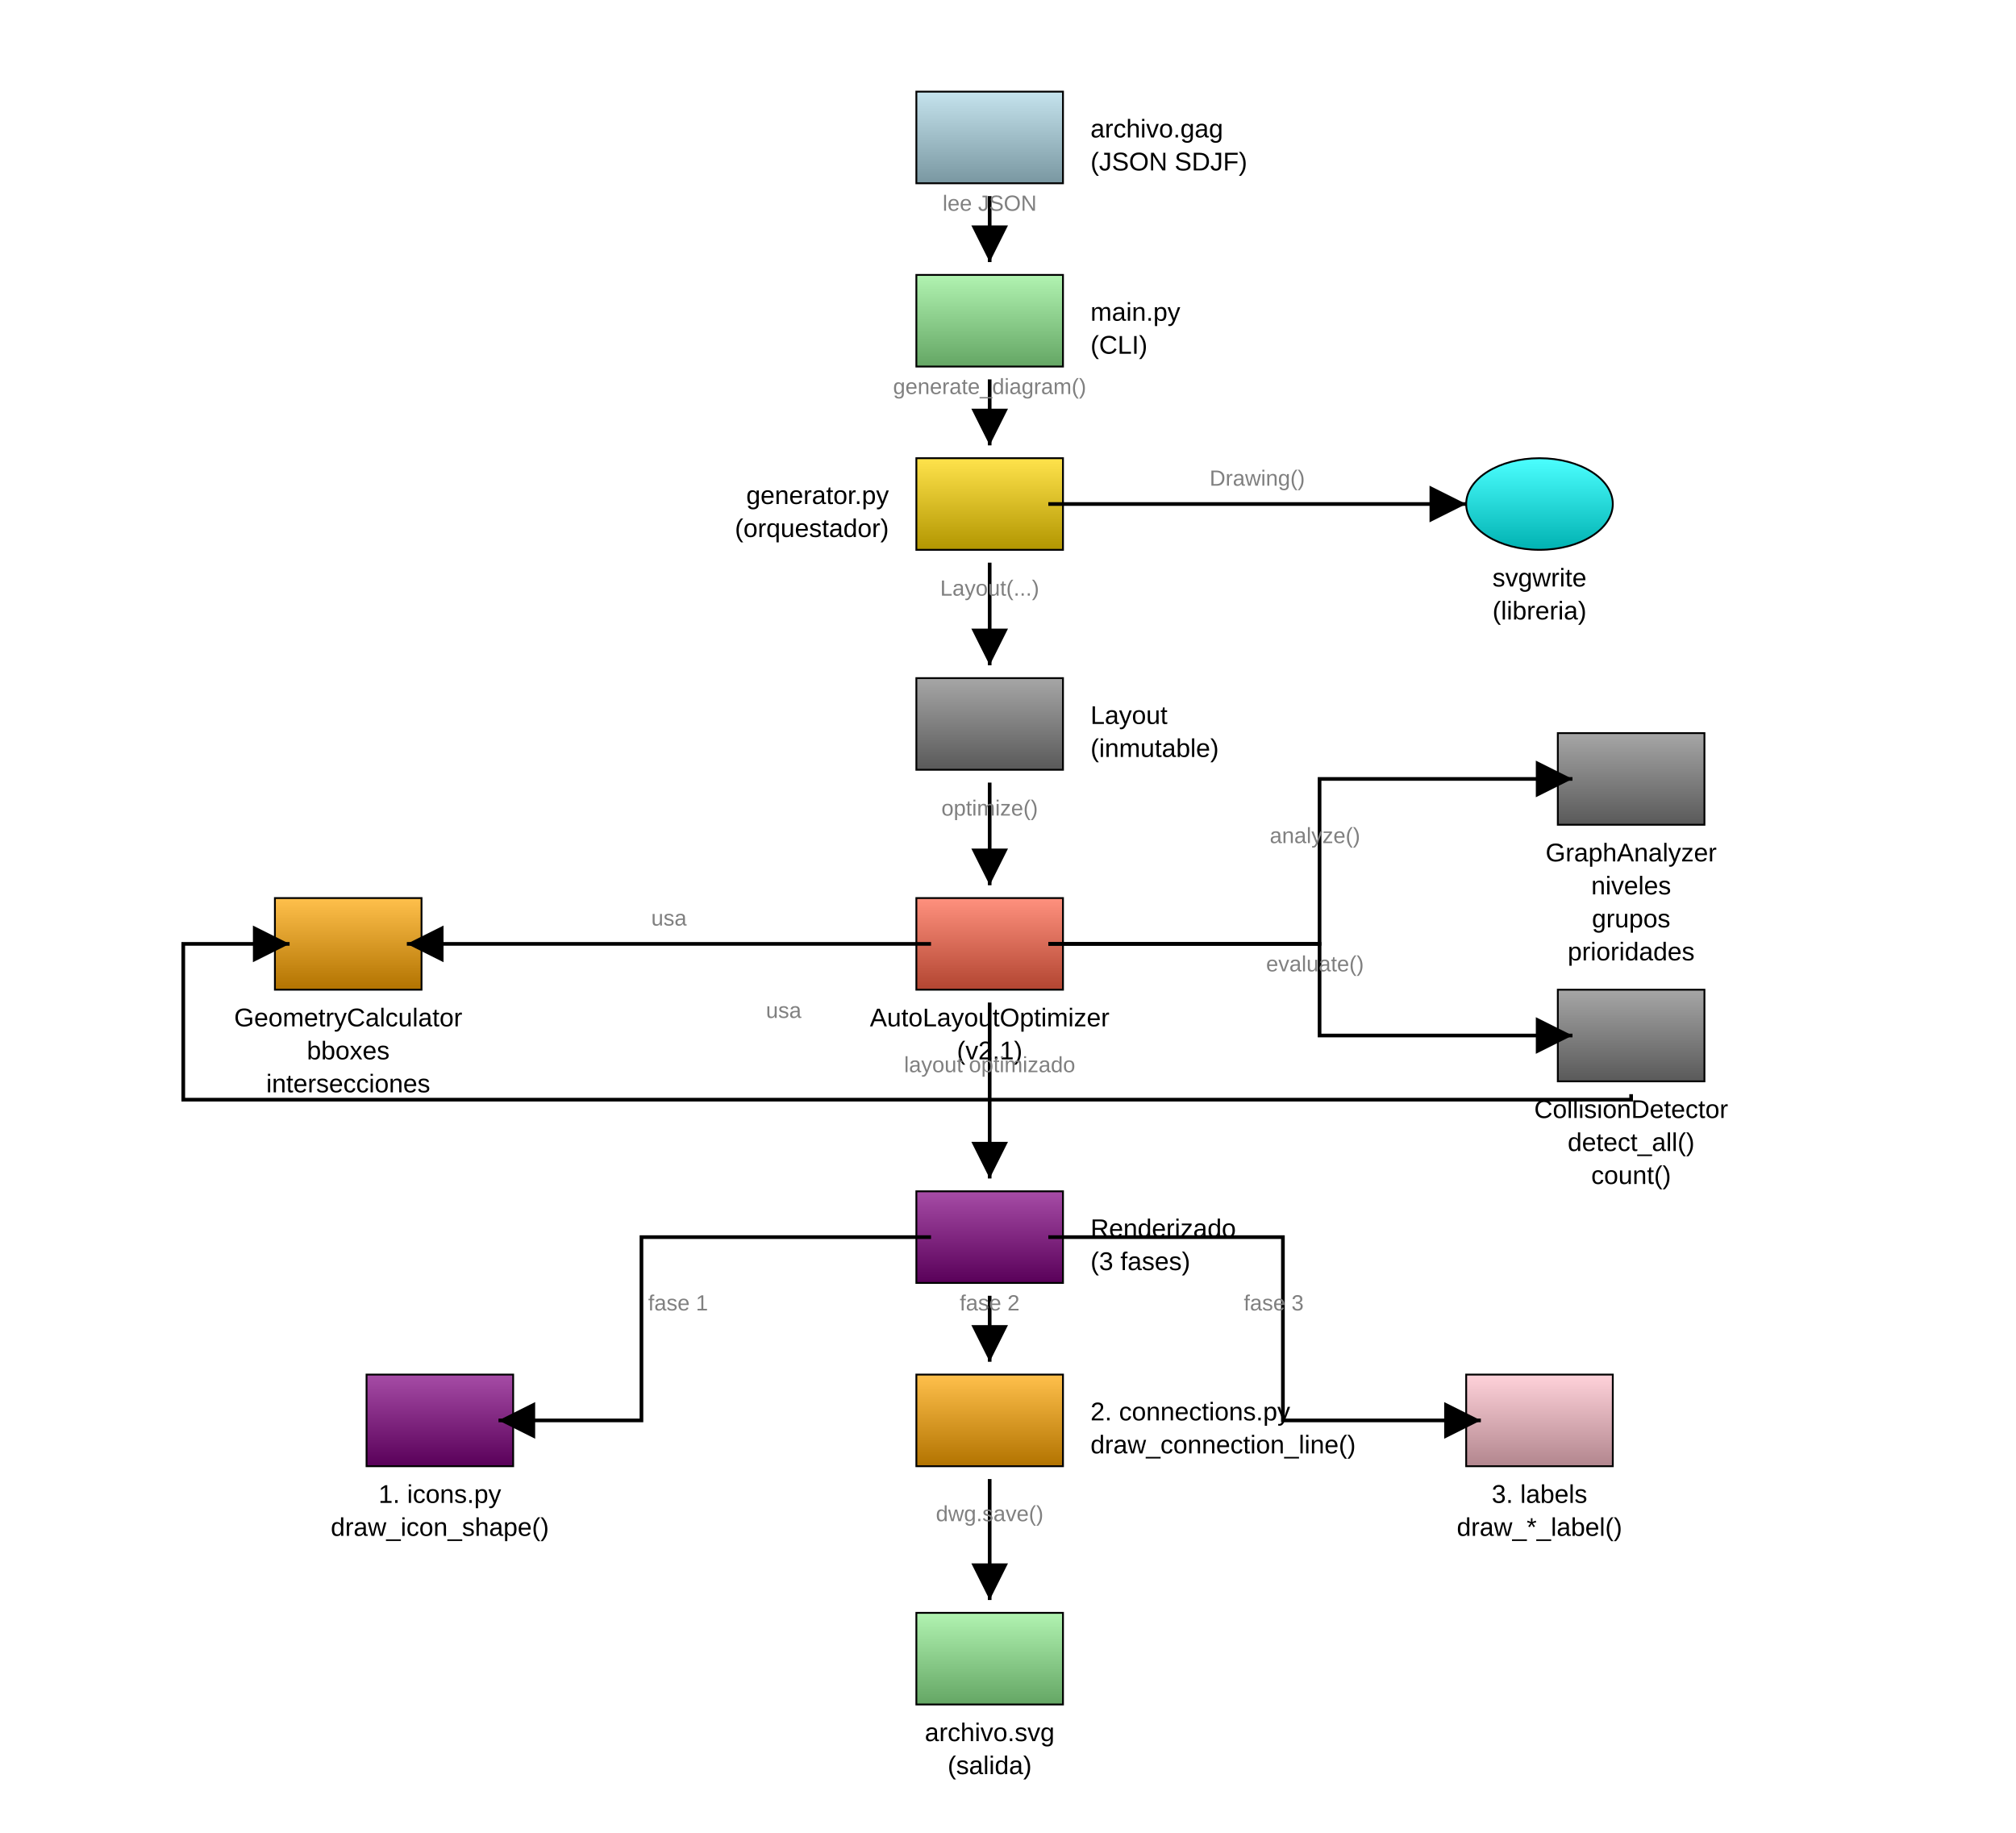
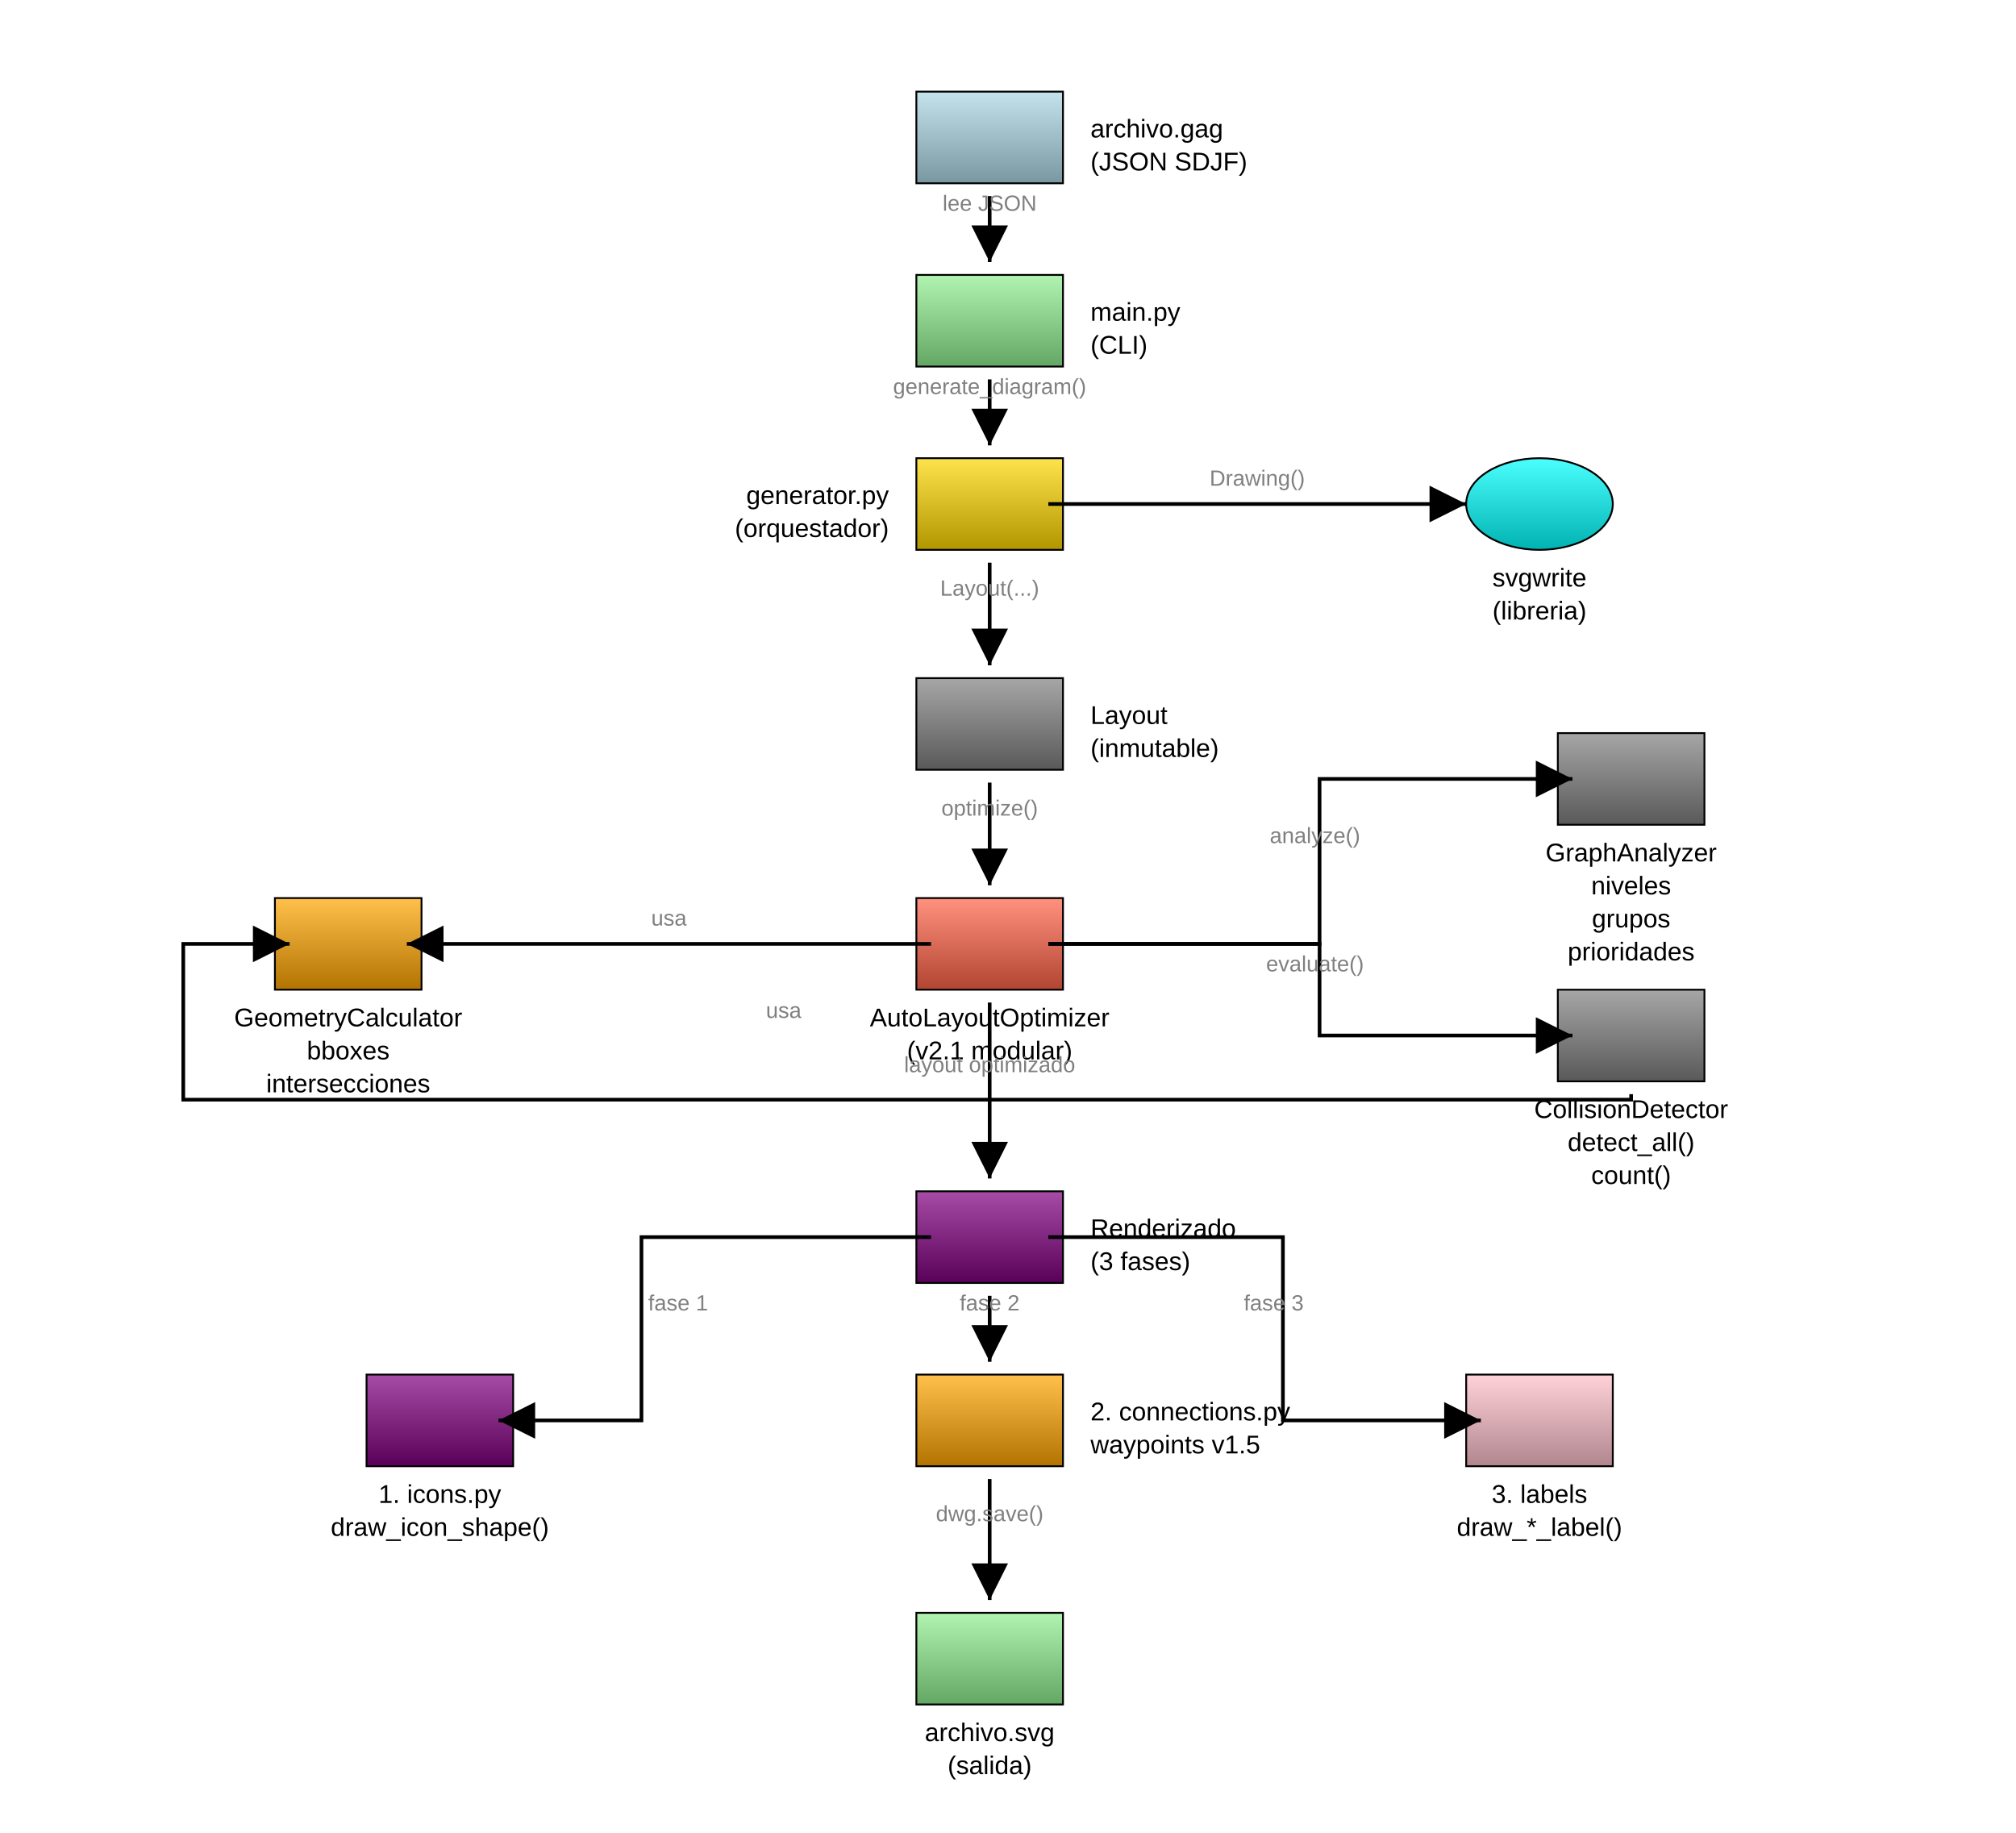
<svg xmlns="http://www.w3.org/2000/svg" baseProfile="full" height="1000" version="1.1" viewBox="0,0,1100,1000" width="1100">
  <defs>
    <marker id="arrow-end" markerHeight="10" markerWidth="10" orient="auto" refX="10" refY="5">
      <path d="M 0 0 L 10 5 L 0 10 z" fill="black" />
    </marker>
    <marker id="arrow-start" markerHeight="10" markerWidth="10" orient="auto" refX="0" refY="5">
      <path d="M 10 0 L 0 5 L 10 10 z" fill="black" />
    </marker>
    <linearGradient id="gradient-input" x1="0%" x2="0%" y1="0%" y2="100%">
      <stop offset="0%" stop-color="#c5e3ed" />
      <stop offset="100%" stop-color="#7997a1" />
    </linearGradient>
    <linearGradient id="gradient-main" x1="0%" x2="0%" y1="0%" y2="100%">
      <stop offset="0%" stop-color="#b1f3b1" />
      <stop offset="100%" stop-color="#64a664" />
    </linearGradient>
    <linearGradient id="gradient-generator" x1="0%" x2="0%" y1="0%" y2="100%">
      <stop offset="0%" stop-color="#ffe34c" />
      <stop offset="100%" stop-color="#b29600" />
    </linearGradient>
    <linearGradient id="gradient-svgwrite" x1="0%" x2="0%" y1="0%" y2="100%">
      <stop offset="0%" stop-color="#4cffff" />
      <stop offset="100%" stop-color="#00b2b2" />
    </linearGradient>
    <linearGradient id="gradient-layout" x1="0%" x2="0%" y1="0%" y2="100%">
      <stop offset="0%" stop-color="#a6a6a6" />
      <stop offset="100%" stop-color="#595959" />
    </linearGradient>
    <linearGradient id="gradient-optimizer" x1="0%" x2="0%" y1="0%" y2="100%">
      <stop offset="0%" stop-color="#ff917e" />
      <stop offset="100%" stop-color="#b24531" />
    </linearGradient>
    <linearGradient id="gradient-geometry" x1="0%" x2="0%" y1="0%" y2="100%">
      <stop offset="0%" stop-color="#ffc04c" />
      <stop offset="100%" stop-color="#b27300" />
    </linearGradient>
    <linearGradient id="gradient-graph" x1="0%" x2="0%" y1="0%" y2="100%">
      <stop offset="0%" stop-color="#a6a6a6" />
      <stop offset="100%" stop-color="#595959" />
    </linearGradient>
    <linearGradient id="gradient-collision" x1="0%" x2="0%" y1="0%" y2="100%">
      <stop offset="0%" stop-color="#a6a6a6" />
      <stop offset="100%" stop-color="#595959" />
    </linearGradient>
    <linearGradient id="gradient-render" x1="0%" x2="0%" y1="0%" y2="100%">
      <stop offset="0%" stop-color="#a64ca6" />
      <stop offset="100%" stop-color="#590059" />
    </linearGradient>
    <linearGradient id="gradient-icons" x1="0%" x2="0%" y1="0%" y2="100%">
      <stop offset="0%" stop-color="#a64ca6" />
      <stop offset="100%" stop-color="#590059" />
    </linearGradient>
    <linearGradient id="gradient-connections" x1="0%" x2="0%" y1="0%" y2="100%">
      <stop offset="0%" stop-color="#ffc04c" />
      <stop offset="100%" stop-color="#b27300" />
    </linearGradient>
    <linearGradient id="gradient-labels" x1="0%" x2="0%" y1="0%" y2="100%">
      <stop offset="0%" stop-color="#ffd2da" />
      <stop offset="100%" stop-color="#b2868e" />
    </linearGradient>
    <linearGradient id="gradient-output" x1="0%" x2="0%" y1="0%" y2="100%">
      <stop offset="0%" stop-color="#b1f3b1" />
      <stop offset="100%" stop-color="#64a664" />
    </linearGradient>
  </defs>
  <rect fill="url(#gradient-input)" height="50" stroke="black" width="80" x="500" y="50" />
  <rect fill="url(#gradient-main)" height="50" stroke="black" width="80" x="500" y="150" />
  <rect fill="url(#gradient-generator)" height="50" stroke="black" width="80" x="500" y="250" />
  <ellipse cx="840.0" cy="275.0" fill="url(#gradient-svgwrite)" rx="40.0" ry="25.0" stroke="black" />
  <rect fill="url(#gradient-layout)" height="50" stroke="black" width="80" x="500" y="370" />
  <rect fill="url(#gradient-optimizer)" height="50" stroke="black" width="80" x="500" y="490" />
  <rect fill="url(#gradient-geometry)" height="50" stroke="black" width="80" x="150" y="490" />
  <rect fill="url(#gradient-graph)" height="50" stroke="black" width="80" x="850" y="400" />
  <rect fill="url(#gradient-collision)" height="50" stroke="black" width="80" x="850" y="540" />
  <rect fill="url(#gradient-render)" height="50" stroke="black" width="80" x="500" y="650" />
  <rect fill="url(#gradient-icons)" height="50" stroke="black" width="80" x="200" y="750" />
  <rect fill="url(#gradient-connections)" height="50" stroke="black" width="80" x="500" y="750" />
  <rect fill="url(#gradient-labels)" height="50" stroke="black" width="80" x="800" y="750" />
  <rect fill="url(#gradient-output)" height="50" stroke="black" width="80" x="500" y="880" />
  <line marker-end="url(#arrow-end)" stroke="black" stroke-width="2" x1="540.0" x2="540.0" y1="107.0" y2="143.0" />
  <line marker-end="url(#arrow-end)" stroke="black" stroke-width="2" x1="540.0" x2="540.0" y1="207.0" y2="243.0" />
  <line marker-end="url(#arrow-end)" stroke="black" stroke-width="2" x1="572.0" x2="800.0" y1="275.0" y2="275.0" />
  <line marker-end="url(#arrow-end)" stroke="black" stroke-width="2" x1="540.0" x2="540.0" y1="307.0" y2="363.0" />
  <line marker-end="url(#arrow-end)" stroke="black" stroke-width="2" x1="540.0" x2="540.0" y1="427.0" y2="483.0" />
  <line marker-end="url(#arrow-end)" stroke="black" stroke-width="2" x1="508.0" x2="222.0" y1="515.0" y2="515.0" />
  <polyline fill="none" marker-end="url(#arrow-end)" points="572.0,515.0 720,515 720,425 858.0,425.0" stroke="black" stroke-width="2" />
  <polyline fill="none" marker-end="url(#arrow-end)" points="572.0,515.0 720,515 720,565 858.0,565.0" stroke="black" stroke-width="2" />
  <polyline fill="none" marker-end="url(#arrow-end)" points="890.0,597.0 890,600 100,600 100,515 158.0,515.0" stroke="black" stroke-width="2" />
  <line marker-end="url(#arrow-end)" stroke="black" stroke-width="2" x1="540.0" x2="540.0" y1="547.0" y2="643.0" />
  <polyline fill="none" marker-end="url(#arrow-end)" points="508.0,675.0 350,675 350,775 272.0,775.0" stroke="black" stroke-width="2" />
  <line marker-end="url(#arrow-end)" stroke="black" stroke-width="2" x1="540.0" x2="540.0" y1="707.0" y2="743.0" />
  <polyline fill="none" marker-end="url(#arrow-end)" points="572.0,675.0 700,675 700,775 808.0,775.0" stroke="black" stroke-width="2" />
  <line marker-end="url(#arrow-end)" stroke="black" stroke-width="2" x1="540.0" x2="540.0" y1="807.0" y2="873.0" />
  <text fill="black" font-family="Arial, sans-serif" font-size="14px" text-anchor="start" x="595" y="75">archivo.gag</text>
  <text fill="black" font-family="Arial, sans-serif" font-size="14px" text-anchor="start" x="595" y="93">(JSON SDJF)</text>
  <text fill="black" font-family="Arial, sans-serif" font-size="14px" text-anchor="start" x="595" y="175">main.py</text>
  <text fill="black" font-family="Arial, sans-serif" font-size="14px" text-anchor="start" x="595" y="193">(CLI)</text>
  <text fill="black" font-family="Arial, sans-serif" font-size="14px" text-anchor="end" x="485" y="275">generator.py</text>
  <text fill="black" font-family="Arial, sans-serif" font-size="14px" text-anchor="end" x="485" y="293">(orquestador)</text>
  <text fill="black" font-family="Arial, sans-serif" font-size="14px" text-anchor="middle" x="840" y="320">svgwrite</text>
  <text fill="black" font-family="Arial, sans-serif" font-size="14px" text-anchor="middle" x="840" y="338">(libreria)</text>
  <text fill="black" font-family="Arial, sans-serif" font-size="14px" text-anchor="start" x="595" y="395">Layout</text>
  <text fill="black" font-family="Arial, sans-serif" font-size="14px" text-anchor="start" x="595" y="413">(inmutable)</text>
  <text fill="black" font-family="Arial, sans-serif" font-size="14px" text-anchor="middle" x="540" y="560">AutoLayoutOptimizer</text>
-   <text fill="black" font-family="Arial, sans-serif" font-size="14px" text-anchor="middle" x="540" y="578">(v2.1)</text>
+   <text fill="black" font-family="Arial, sans-serif" font-size="14px" text-anchor="middle" x="540" y="578">(v2.1 modular)</text>
  <text fill="black" font-family="Arial, sans-serif" font-size="14px" text-anchor="middle" x="190" y="560">GeometryCalculator</text>
  <text fill="black" font-family="Arial, sans-serif" font-size="14px" text-anchor="middle" x="190" y="578">bboxes</text>
  <text fill="black" font-family="Arial, sans-serif" font-size="14px" text-anchor="middle" x="190" y="596">intersecciones</text>
  <text fill="black" font-family="Arial, sans-serif" font-size="14px" text-anchor="middle" x="890" y="470">GraphAnalyzer</text>
  <text fill="black" font-family="Arial, sans-serif" font-size="14px" text-anchor="middle" x="890" y="488">niveles</text>
  <text fill="black" font-family="Arial, sans-serif" font-size="14px" text-anchor="middle" x="890" y="506">grupos</text>
  <text fill="black" font-family="Arial, sans-serif" font-size="14px" text-anchor="middle" x="890" y="524">prioridades</text>
  <text fill="black" font-family="Arial, sans-serif" font-size="14px" text-anchor="middle" x="890" y="610">CollisionDetector</text>
  <text fill="black" font-family="Arial, sans-serif" font-size="14px" text-anchor="middle" x="890" y="628">detect_all()</text>
  <text fill="black" font-family="Arial, sans-serif" font-size="14px" text-anchor="middle" x="890" y="646">count()</text>
  <text fill="black" font-family="Arial, sans-serif" font-size="14px" text-anchor="start" x="595" y="675">Renderizado</text>
  <text fill="black" font-family="Arial, sans-serif" font-size="14px" text-anchor="start" x="595" y="693">(3 fases)</text>
  <text fill="black" font-family="Arial, sans-serif" font-size="14px" text-anchor="middle" x="240" y="820">1. icons.py</text>
  <text fill="black" font-family="Arial, sans-serif" font-size="14px" text-anchor="middle" x="240" y="838">draw_icon_shape()</text>
  <text fill="black" font-family="Arial, sans-serif" font-size="14px" text-anchor="start" x="595" y="775">2. connections.py</text>
-   <text fill="black" font-family="Arial, sans-serif" font-size="14px" text-anchor="start" x="595" y="793">draw_connection_line()</text>
+   <text fill="black" font-family="Arial, sans-serif" font-size="14px" text-anchor="start" x="595" y="793">waypoints v1.5</text>
  <text fill="black" font-family="Arial, sans-serif" font-size="14px" text-anchor="middle" x="840" y="820">3. labels</text>
  <text fill="black" font-family="Arial, sans-serif" font-size="14px" text-anchor="middle" x="840" y="838">draw_*_label()</text>
  <text fill="black" font-family="Arial, sans-serif" font-size="14px" text-anchor="middle" x="540" y="950">archivo.svg</text>
  <text fill="black" font-family="Arial, sans-serif" font-size="14px" text-anchor="middle" x="540" y="968">(salida)</text>
  <text fill="gray" font-family="Arial, sans-serif" font-size="12px" text-anchor="middle" x="540.0" y="115.0">lee JSON</text>
  <text fill="gray" font-family="Arial, sans-serif" font-size="12px" text-anchor="middle" x="540.0" y="215.0">generate_diagram()</text>
  <text fill="gray" font-family="Arial, sans-serif" font-size="12px" text-anchor="middle" x="686.0" y="265.0">Drawing()</text>
  <text fill="gray" font-family="Arial, sans-serif" font-size="12px" text-anchor="middle" x="540.0" y="325.0">Layout(...)</text>
  <text fill="gray" font-family="Arial, sans-serif" font-size="12px" text-anchor="middle" x="540.0" y="445.0">optimize()</text>
  <text fill="gray" font-family="Arial, sans-serif" font-size="12px" text-anchor="middle" x="365.0" y="505.0">usa</text>
  <text fill="gray" font-family="Arial, sans-serif" font-size="12px" text-anchor="middle" x="717.5" y="460.0">analyze()</text>
  <text fill="gray" font-family="Arial, sans-serif" font-size="12px" text-anchor="middle" x="717.5" y="530.0">evaluate()</text>
  <text fill="gray" font-family="Arial, sans-serif" font-size="12px" text-anchor="middle" x="427.6" y="555.4">usa</text>
  <text fill="gray" font-family="Arial, sans-serif" font-size="12px" text-anchor="middle" x="540.0" y="585.0">layout optimizado</text>
  <text fill="gray" font-family="Arial, sans-serif" font-size="12px" text-anchor="middle" x="370.0" y="715.0">fase 1</text>
  <text fill="gray" font-family="Arial, sans-serif" font-size="12px" text-anchor="middle" x="540.0" y="715.0">fase 2</text>
  <text fill="gray" font-family="Arial, sans-serif" font-size="12px" text-anchor="middle" x="695.0" y="715.0">fase 3</text>
  <text fill="gray" font-family="Arial, sans-serif" font-size="12px" text-anchor="middle" x="540.0" y="830.0">dwg.save()</text>
</svg>
